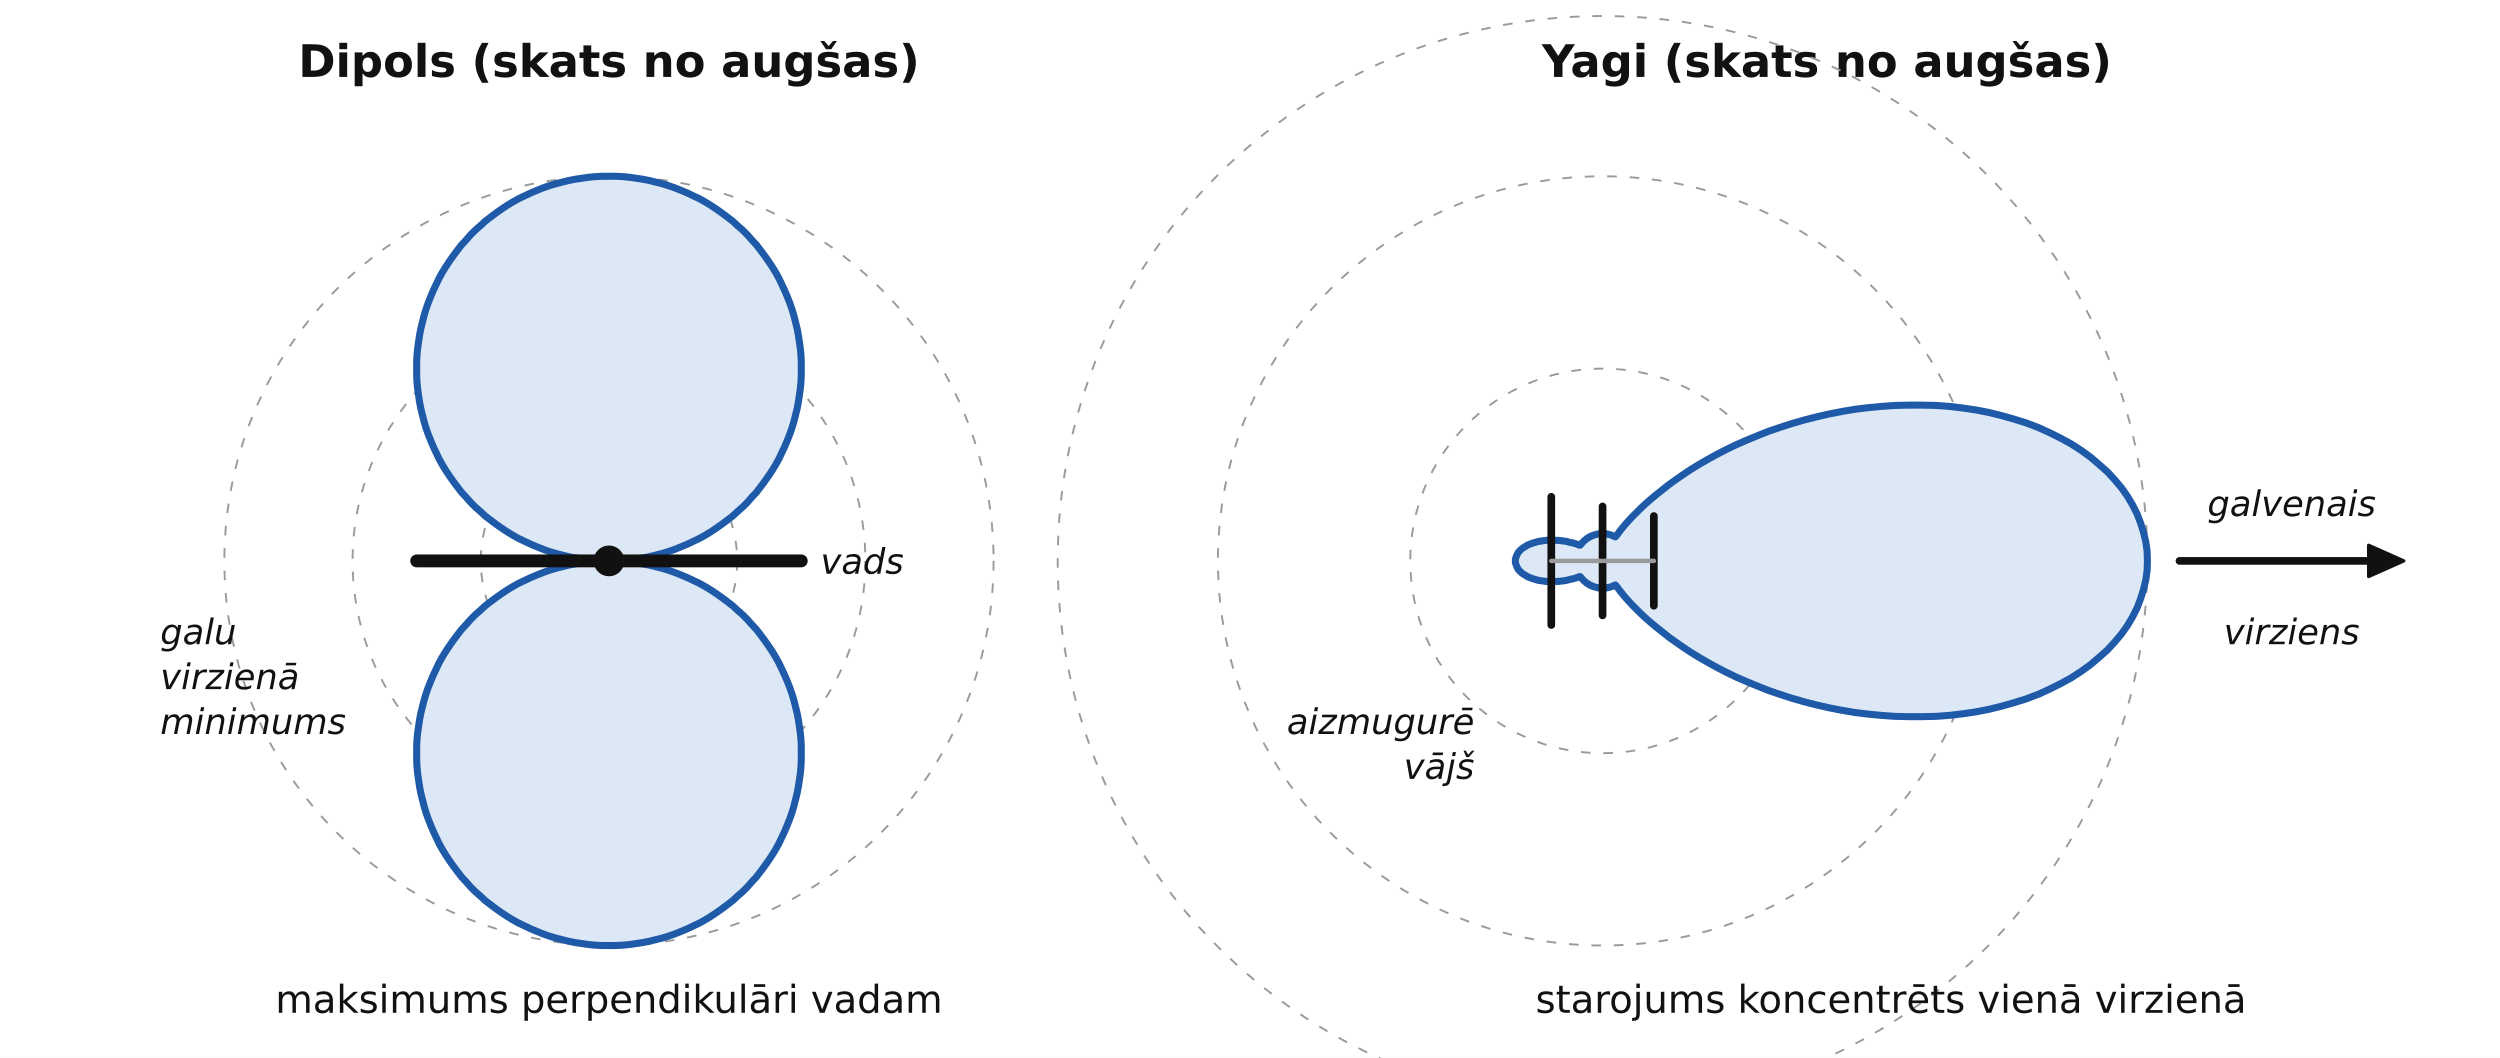
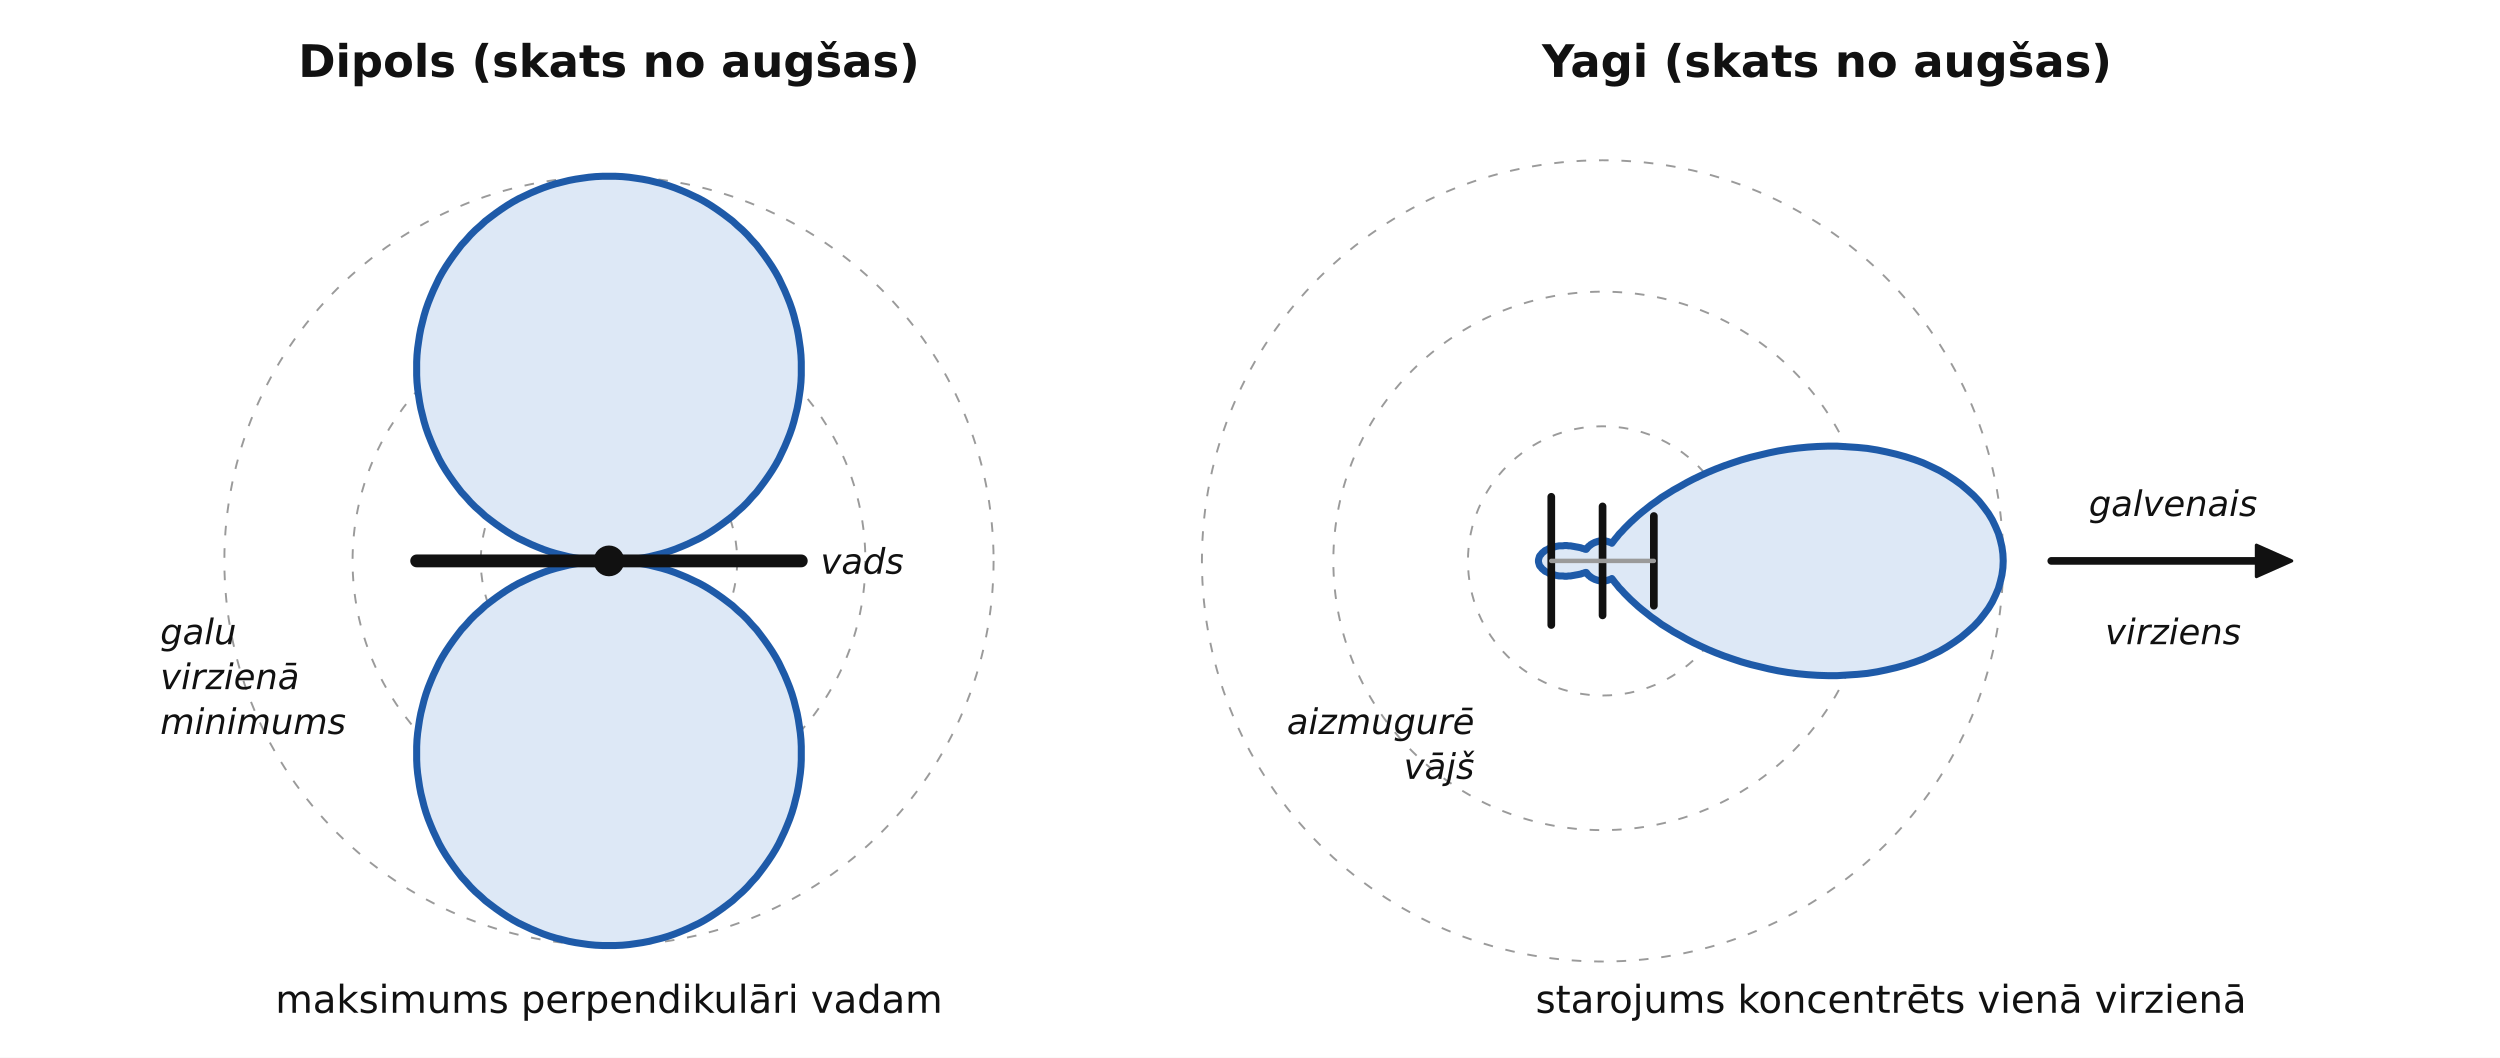
<svg xmlns="http://www.w3.org/2000/svg" viewBox="0 0 780 330" width="780" height="330" font-family="DejaVu Sans, Arial, Helvetica, sans-serif">
  <rect x="0" y="0" width="780" height="330" fill="white" />
  <text x="190.0" y="24.0" text-anchor="middle" font-size="14" fill="#111111" font-weight="bold">Dipols (skats no augšas)</text>
  <circle cx="190.0" cy="175.0" r="40.0" fill="none" stroke="#9a9a9a" stroke-width="0.6" stroke-dasharray="3 4" />
  <circle cx="190.0" cy="175.0" r="80.0" fill="none" stroke="#9a9a9a" stroke-width="0.6" stroke-dasharray="3 4" />
  <circle cx="190.0" cy="175.0" r="120.0" fill="none" stroke="#9a9a9a" stroke-width="0.6" stroke-dasharray="3 4" />
  <polygon points="190.0,175.0 192.1,175.0 194.2,174.9 196.3,174.7 198.4,174.4 200.4,174.1 202.5,173.7 204.5,173.2 206.5,172.7 208.5,172.1 210.5,171.4 212.5,170.6 214.4,169.8 216.3,168.9 218.2,168.0 220.0,167.0 221.8,165.9 223.6,164.7 225.3,163.5 226.9,162.3 228.6,161.0 230.1,159.6 231.7,158.2 233.2,156.7 234.6,155.1 236.0,153.6 237.3,151.9 238.5,150.3 239.7,148.6 240.9,146.8 242.0,145.0 243.0,143.2 243.9,141.3 244.8,139.4 245.6,137.5 246.4,135.5 247.1,133.5 247.7,131.5 248.2,129.5 248.7,127.5 249.1,125.4 249.4,123.4 249.7,121.3 249.9,119.2 250.0,117.1 250.0,115.0 250.0,112.9 249.9,110.8 249.7,108.7 249.4,106.6 249.1,104.6 248.7,102.5 248.2,100.5 247.7,98.5 247.1,96.5 246.4,94.5 245.6,92.5 244.8,90.6 243.9,88.7 243.0,86.8 242.0,85.0 240.9,83.2 239.7,81.4 238.5,79.7 237.3,78.1 236.0,76.4 234.6,74.9 233.2,73.3 231.7,71.8 230.1,70.4 228.6,69.0 226.9,67.7 225.3,66.5 223.6,65.3 221.8,64.1 220.0,63.0 218.2,62.0 216.3,61.1 214.4,60.2 212.5,59.4 210.5,58.6 208.5,57.9 206.5,57.3 204.5,56.8 202.5,56.3 200.4,55.9 198.4,55.6 196.3,55.3 194.2,55.1 192.1,55.0 190.0,55.0 187.9,55.0 185.8,55.1 183.7,55.3 181.6,55.6 179.6,55.9 177.5,56.3 175.5,56.8 173.5,57.3 171.5,57.9 169.5,58.6 167.5,59.4 165.6,60.2 163.7,61.1 161.8,62.0 160.0,63.0 158.2,64.1 156.4,65.3 154.7,66.5 153.1,67.7 151.4,69.0 149.9,70.4 148.3,71.8 146.8,73.3 145.4,74.9 144.0,76.4 142.7,78.1 141.5,79.7 140.3,81.4 139.1,83.2 138.0,85.0 137.0,86.8 136.1,88.7 135.2,90.6 134.4,92.5 133.6,94.5 132.9,96.5 132.3,98.5 131.8,100.5 131.3,102.5 130.9,104.6 130.6,106.6 130.3,108.7 130.1,110.8 130.0,112.9 130.0,115.0 130.0,117.1 130.1,119.2 130.3,121.3 130.6,123.4 130.9,125.4 131.3,127.5 131.8,129.5 132.3,131.5 132.9,133.5 133.6,135.5 134.4,137.5 135.2,139.4 136.1,141.3 137.0,143.2 138.0,145.0 139.1,146.8 140.3,148.6 141.5,150.3 142.7,151.9 144.0,153.6 145.4,155.1 146.8,156.7 148.3,158.2 149.9,159.6 151.4,161.0 153.1,162.3 154.7,163.5 156.4,164.7 158.2,165.9 160.0,167.0 161.8,168.0 163.7,168.9 165.6,169.8 167.5,170.6 169.5,171.4 171.5,172.1 173.5,172.7 175.5,173.2 177.5,173.7 179.6,174.1 181.6,174.4 183.7,174.7 185.8,174.9 187.9,175.0 190.0,175.0 187.9,175.0 185.8,175.1 183.7,175.3 181.6,175.6 179.6,175.9 177.5,176.3 175.5,176.8 173.5,177.3 171.5,177.9 169.5,178.6 167.5,179.4 165.6,180.2 163.7,181.1 161.8,182.0 160.0,183.0 158.2,184.1 156.4,185.3 154.7,186.5 153.1,187.7 151.4,189.0 149.9,190.4 148.3,191.8 146.8,193.3 145.4,194.9 144.0,196.4 142.7,198.1 141.5,199.7 140.3,201.4 139.1,203.2 138.0,205.0 137.0,206.8 136.1,208.7 135.2,210.6 134.4,212.5 133.6,214.5 132.9,216.5 132.3,218.5 131.8,220.5 131.3,222.5 130.9,224.6 130.6,226.6 130.3,228.7 130.1,230.8 130.0,232.9 130.0,235.0 130.0,237.1 130.1,239.2 130.3,241.3 130.6,243.4 130.9,245.4 131.3,247.5 131.8,249.5 132.3,251.5 132.9,253.5 133.6,255.5 134.4,257.5 135.2,259.4 136.1,261.3 137.0,263.2 138.0,265.0 139.1,266.8 140.3,268.6 141.5,270.3 142.7,271.9 144.0,273.6 145.4,275.1 146.8,276.7 148.3,278.2 149.9,279.6 151.4,281.0 153.1,282.3 154.7,283.5 156.4,284.7 158.2,285.9 160.0,287.0 161.8,288.0 163.7,288.9 165.6,289.8 167.5,290.6 169.5,291.4 171.5,292.1 173.5,292.7 175.5,293.2 177.5,293.7 179.6,294.1 181.6,294.4 183.7,294.7 185.8,294.9 187.9,295.0 190.0,295.0 192.1,295.0 194.2,294.9 196.3,294.7 198.4,294.4 200.4,294.1 202.5,293.7 204.5,293.2 206.5,292.7 208.5,292.1 210.5,291.4 212.5,290.6 214.4,289.8 216.3,288.9 218.2,288.0 220.0,287.0 221.8,285.9 223.6,284.7 225.3,283.5 226.9,282.3 228.6,281.0 230.1,279.6 231.7,278.2 233.2,276.7 234.6,275.1 236.0,273.6 237.3,271.9 238.5,270.3 239.7,268.6 240.9,266.8 242.0,265.0 243.0,263.2 243.9,261.3 244.8,259.4 245.6,257.5 246.4,255.5 247.1,253.5 247.7,251.5 248.2,249.5 248.7,247.5 249.1,245.4 249.4,243.4 249.7,241.3 249.9,239.2 250.0,237.1 250.0,235.0 250.0,232.9 249.9,230.8 249.7,228.7 249.4,226.6 249.1,224.6 248.7,222.5 248.2,220.5 247.7,218.5 247.1,216.5 246.4,214.5 245.6,212.5 244.8,210.6 243.9,208.7 243.0,206.8 242.0,205.0 240.9,203.2 239.7,201.4 238.5,199.7 237.3,198.1 236.0,196.4 234.6,194.9 233.2,193.3 231.7,191.8 230.1,190.4 228.6,189.0 226.9,187.7 225.3,186.5 223.6,185.3 221.8,184.1 220.0,183.0 218.2,182.0 216.3,181.1 214.4,180.2 212.5,179.4 210.5,178.6 208.5,177.9 206.5,177.3 204.5,176.8 202.5,176.3 200.4,175.9 198.4,175.6 196.3,175.3 194.2,175.1 192.1,175.0 190.0,175.0" fill="#dde8f6" stroke="#1e5aa8" stroke-width="2.2" stroke-linejoin="round" stroke-linecap="round" />
  <line x1="130.0" y1="175.0" x2="250.0" y2="175.0" stroke="#111111" stroke-width="4" stroke-linecap="round" />
  <circle cx="190.0" cy="175.0" r="4.0" fill="#111111" stroke="#111111" stroke-width="1.6" />
  <text x="256.0" y="179.0" text-anchor="start" font-size="11" fill="#111111" font-style="italic">vads</text>
  <text x="190.0" y="316.0" text-anchor="middle" font-size="12" fill="#111111">maksimums perpendikulāri vadam</text>
  <text x="50.0" y="201.0" text-anchor="start" font-size="11" fill="#111111" font-style="italic">galu</text>
  <text x="50.0" y="215.0" text-anchor="start" font-size="11" fill="#111111" font-style="italic">virzienā</text>
  <text x="50.0" y="229.0" text-anchor="start" font-size="11" fill="#111111" font-style="italic">minimums</text>
  <text x="570.0" y="24.0" text-anchor="middle" font-size="14" fill="#111111" font-weight="bold">Yagi (skats no augšas)</text>
-   <circle cx="500.0" cy="175.0" r="60.0" fill="none" stroke="#9a9a9a" stroke-width="0.6" stroke-dasharray="3 4" />
-   <circle cx="500.0" cy="175.0" r="120.0" fill="none" stroke="#9a9a9a" stroke-width="0.6" stroke-dasharray="3 4" />
-   <circle cx="500.0" cy="175.0" r="170.0" fill="none" stroke="#9a9a9a" stroke-width="0.6" stroke-dasharray="3 4" />
-   <polygon points="670.0,175.0 669.9,172.0 669.5,169.1 668.8,166.2 667.9,163.3 666.8,160.4 665.4,157.6 663.8,154.9 661.9,152.2 659.8,149.7 657.5,147.2 654.9,144.9 652.2,142.6 649.3,140.5 646.2,138.5 642.9,136.7 639.5,135.0 636.0,133.4 632.3,132.0 628.5,130.8 624.6,129.7 620.6,128.7 616.5,127.9 612.4,127.3 608.2,126.8 604.0,126.5 599.7,126.4 595.5,126.4 591.2,126.5 587.0,126.8 582.8,127.2 578.7,127.7 574.6,128.4 570.5,129.2 566.6,130.1 562.7,131.1 558.9,132.2 555.2,133.4 551.7,134.6 548.2,136.0 544.8,137.4 541.6,138.8 538.5,140.3 535.6,141.8 532.7,143.4 530.1,144.9 527.5,146.5 525.1,148.1 522.8,149.7 520.7,151.2 518.7,152.8 516.8,154.3 515.0,155.8 513.4,157.2 511.9,158.6 510.6,159.9 509.3,161.2 508.1,162.5 507.1,163.6 506.2,164.7 505.3,165.8 504.6,166.8 504.0,167.5 503.9,167.4 503.7,167.4 503.6,167.3 503.5,167.2 503.3,167.2 503.2,167.1 503.0,167.1 502.9,167.0 502.8,167.0 502.6,166.9 502.5,166.9 502.3,166.8 502.2,166.8 502.1,166.8 501.9,166.7 501.8,166.7 501.6,166.7 501.5,166.6 501.3,166.6 501.2,166.6 501.0,166.6 500.9,166.5 500.7,166.5 500.6,166.5 500.4,166.5 500.3,166.5 500.1,166.5 500.0,166.5 499.9,166.5 499.7,166.5 499.6,166.5 499.4,166.5 499.3,166.5 499.1,166.5 499.0,166.6 498.8,166.6 498.7,166.6 498.5,166.6 498.4,166.7 498.2,166.7 498.1,166.7 497.9,166.8 497.8,166.8 497.7,166.8 497.5,166.9 497.4,166.9 497.2,167.0 497.1,167.0 497.0,167.1 496.8,167.1 496.7,167.2 496.5,167.2 496.4,167.3 496.3,167.4 496.1,167.4 496.0,167.5 495.9,167.6 495.8,167.6 495.6,167.7 495.5,167.8 495.4,167.9 495.2,168.0 495.1,168.0 495.0,168.1 494.9,168.2 494.8,168.3 494.7,168.4 494.5,168.5 494.4,168.6 494.3,168.7 494.2,168.8 494.1,168.9 494.0,169.0 493.9,169.1 493.8,169.2 493.7,169.3 493.6,169.4 493.5,169.5 493.4,169.7 493.3,169.8 493.2,169.9 493.1,170.0 493.0,170.1 492.7,170.1 492.1,169.8 491.4,169.6 490.8,169.4 490.1,169.3 489.4,169.1 488.6,168.9 487.9,168.8 487.1,168.7 486.3,168.6 485.6,168.6 484.8,168.5 484.0,168.5 483.2,168.5 482.4,168.6 481.6,168.7 480.9,168.8 480.1,168.9 479.4,169.1 478.7,169.3 478.0,169.5 477.3,169.8 476.7,170.0 476.1,170.4 475.6,170.7 475.1,171.0 474.6,171.4 474.2,171.8 473.8,172.2 473.5,172.7 473.3,173.1 473.1,173.6 472.9,174.1 472.8,174.5 472.8,175.0 472.8,175.5 472.9,175.9 473.1,176.4 473.3,176.9 473.5,177.3 473.8,177.8 474.2,178.2 474.6,178.6 475.1,179.0 475.6,179.3 476.1,179.6 476.7,180.0 477.3,180.2 478.0,180.5 478.7,180.7 479.4,180.9 480.1,181.1 480.9,181.2 481.6,181.3 482.4,181.4 483.2,181.5 484.0,181.5 484.8,181.5 485.6,181.4 486.3,181.4 487.1,181.3 487.9,181.2 488.6,181.1 489.4,180.9 490.1,180.7 490.8,180.6 491.4,180.4 492.1,180.2 492.7,179.9 493.0,179.9 493.1,180.0 493.2,180.1 493.3,180.2 493.4,180.3 493.5,180.5 493.6,180.6 493.7,180.7 493.8,180.8 493.9,180.9 494.0,181.0 494.1,181.1 494.2,181.2 494.3,181.3 494.4,181.4 494.5,181.5 494.7,181.6 494.8,181.7 494.9,181.8 495.0,181.9 495.1,182.0 495.2,182.0 495.4,182.1 495.5,182.2 495.6,182.3 495.8,182.4 495.9,182.4 496.0,182.5 496.1,182.6 496.3,182.6 496.4,182.7 496.5,182.8 496.7,182.8 496.8,182.9 497.0,182.9 497.1,183.0 497.2,183.0 497.4,183.1 497.5,183.1 497.7,183.2 497.8,183.2 497.9,183.2 498.1,183.3 498.2,183.3 498.4,183.3 498.5,183.4 498.7,183.4 498.8,183.4 499.0,183.4 499.1,183.5 499.3,183.5 499.4,183.5 499.6,183.5 499.7,183.5 499.9,183.5 500.0,183.5 500.1,183.5 500.3,183.5 500.4,183.5 500.6,183.5 500.7,183.5 500.9,183.5 501.0,183.4 501.2,183.4 501.3,183.4 501.5,183.4 501.6,183.3 501.8,183.3 501.9,183.3 502.1,183.2 502.2,183.2 502.3,183.2 502.5,183.1 502.6,183.1 502.8,183.0 502.9,183.0 503.0,182.9 503.2,182.9 503.3,182.8 503.5,182.8 503.6,182.7 503.7,182.6 503.9,182.6 504.0,182.5 504.6,183.2 505.3,184.2 506.2,185.3 507.1,186.4 508.1,187.5 509.3,188.8 510.6,190.1 511.9,191.4 513.4,192.8 515.0,194.2 516.8,195.7 518.7,197.2 520.7,198.8 522.8,200.3 525.1,201.9 527.5,203.5 530.1,205.1 532.7,206.6 535.6,208.2 538.5,209.7 541.6,211.2 544.8,212.6 548.2,214.0 551.7,215.4 555.2,216.6 558.9,217.8 562.7,218.9 566.6,219.9 570.5,220.8 574.6,221.6 578.7,222.3 582.8,222.8 587.0,223.2 591.2,223.5 595.5,223.6 599.7,223.6 604.0,223.5 608.2,223.2 612.4,222.7 616.5,222.1 620.6,221.3 624.6,220.3 628.5,219.2 632.3,218.0 636.0,216.6 639.5,215.0 642.9,213.3 646.2,211.5 649.3,209.5 652.2,207.4 654.9,205.1 657.5,202.8 659.8,200.3 661.9,197.8 663.8,195.1 665.4,192.4 666.8,189.6 667.9,186.7 668.8,183.8 669.5,180.9 669.9,178.0 670.0,175.0" fill="#dde8f6" stroke="#1e5aa8" stroke-width="2.2" stroke-linejoin="round" stroke-linecap="round" />
+   <circle cx="500.0" cy="175.0" r="42.0" fill="none" stroke="#9a9a9a" stroke-width="0.6" stroke-dasharray="3 4" />
+   <circle cx="500.0" cy="175.0" r="84.0" fill="none" stroke="#9a9a9a" stroke-width="0.6" stroke-dasharray="3 4" />
+   <circle cx="500.0" cy="175.0" r="125.0" fill="none" stroke="#9a9a9a" stroke-width="0.6" stroke-dasharray="3 4" />
+   <polygon points="625.0,175.0 624.9,172.8 624.6,170.6 624.1,168.5 623.5,166.4 622.6,164.3 621.6,162.2 620.4,160.2 619.0,158.3 617.5,156.4 615.8,154.6 613.9,152.9 611.9,151.2 609.8,149.7 607.5,148.2 605.1,146.8 602.6,145.6 600.0,144.4 597.3,143.4 594.5,142.5 591.6,141.7 588.6,141.0 585.7,140.4 582.6,139.9 579.5,139.6 576.4,139.4 573.3,139.2 570.2,139.2 567.1,139.3 564.0,139.5 560.9,139.8 557.8,140.2 554.8,140.7 551.9,141.3 549.0,142.0 546.1,142.7 543.3,143.5 540.6,144.4 538.0,145.3 535.4,146.3 533.0,147.3 530.6,148.4 528.3,149.5 526.2,150.6 524.1,151.8 522.1,152.9 520.2,154.1 518.4,155.2 516.8,156.4 515.2,157.5 513.7,158.7 512.3,159.8 511.1,160.8 509.9,161.9 508.8,162.9 507.8,163.9 506.8,164.9 506.0,165.8 505.2,166.6 504.5,167.5 503.9,168.2 503.3,169.0 502.9,169.5 502.8,169.4 502.7,169.4 502.6,169.3 502.5,169.3 502.4,169.2 502.3,169.2 502.2,169.2 502.1,169.1 502.0,169.1 501.9,169.1 501.8,169.0 501.7,169.0 501.6,169.0 501.5,168.9 501.4,168.9 501.3,168.9 501.2,168.9 501.1,168.8 501.0,168.8 500.9,168.8 500.8,168.8 500.7,168.8 500.5,168.8 500.4,168.8 500.3,168.8 500.2,168.8 500.1,168.8 500.0,168.8 499.9,168.8 499.8,168.8 499.7,168.8 499.6,168.8 499.5,168.8 499.3,168.8 499.2,168.8 499.1,168.8 499.0,168.8 498.9,168.8 498.8,168.9 498.7,168.9 498.6,168.9 498.5,168.9 498.4,169.0 498.3,169.0 498.2,169.0 498.1,169.1 498.0,169.1 497.9,169.1 497.8,169.2 497.7,169.2 497.6,169.2 497.5,169.3 497.4,169.3 497.3,169.4 497.2,169.4 497.1,169.5 497.0,169.5 496.9,169.6 496.8,169.6 496.7,169.7 496.6,169.8 496.5,169.8 496.4,169.9 496.3,169.9 496.2,170.0 496.2,170.1 496.1,170.1 496.0,170.2 495.9,170.3 495.8,170.4 495.7,170.4 495.7,170.5 495.6,170.6 495.5,170.7 495.4,170.7 495.4,170.8 495.3,170.9 495.2,171.0 495.1,171.1 495.1,171.2 495.0,171.2 494.9,171.3 494.9,171.4 494.6,171.4 494.2,171.2 493.7,171.1 493.2,170.9 492.7,170.8 492.2,170.7 491.6,170.6 491.1,170.5 490.5,170.4 490.0,170.3 489.4,170.3 488.8,170.2 488.2,170.2 487.6,170.3 487.1,170.3 486.5,170.3 485.9,170.4 485.4,170.5 484.8,170.7 484.3,170.8 483.8,171.0 483.3,171.1 482.9,171.4 482.4,171.6 482.0,171.8 481.7,172.1 481.3,172.4 481.0,172.7 480.8,173.0 480.5,173.3 480.3,173.6 480.2,174.0 480.1,174.3 480.0,174.7 480.0,175.0 480.0,175.3 480.1,175.7 480.2,176.0 480.3,176.4 480.5,176.7 480.8,177.0 481.0,177.3 481.3,177.6 481.7,177.9 482.0,178.2 482.4,178.4 482.9,178.6 483.3,178.9 483.8,179.0 484.3,179.2 484.8,179.3 485.4,179.5 485.9,179.6 486.5,179.7 487.1,179.7 487.6,179.7 488.2,179.8 488.8,179.8 489.4,179.7 490.0,179.7 490.5,179.6 491.1,179.5 491.6,179.4 492.2,179.3 492.7,179.2 493.2,179.1 493.7,178.9 494.2,178.8 494.6,178.6 494.9,178.6 494.9,178.7 495.0,178.8 495.1,178.8 495.1,178.9 495.2,179.0 495.3,179.1 495.4,179.2 495.4,179.3 495.5,179.3 495.6,179.4 495.7,179.5 495.7,179.6 495.8,179.6 495.9,179.7 496.0,179.8 496.1,179.9 496.2,179.9 496.2,180.0 496.3,180.1 496.4,180.1 496.5,180.2 496.6,180.2 496.7,180.3 496.8,180.4 496.9,180.4 497.0,180.5 497.1,180.5 497.2,180.6 497.3,180.6 497.4,180.7 497.5,180.7 497.6,180.8 497.7,180.8 497.8,180.8 497.9,180.9 498.0,180.9 498.1,180.9 498.2,181.0 498.3,181.0 498.4,181.0 498.5,181.1 498.6,181.1 498.7,181.1 498.8,181.1 498.9,181.2 499.0,181.2 499.1,181.2 499.2,181.2 499.3,181.2 499.5,181.2 499.6,181.2 499.7,181.2 499.8,181.2 499.9,181.2 500.0,181.2 500.1,181.2 500.2,181.2 500.3,181.2 500.4,181.2 500.5,181.2 500.7,181.2 500.8,181.2 500.9,181.2 501.0,181.2 501.1,181.2 501.2,181.1 501.3,181.1 501.4,181.1 501.5,181.1 501.6,181.0 501.7,181.0 501.8,181.0 501.9,180.9 502.0,180.9 502.1,180.9 502.2,180.8 502.3,180.8 502.4,180.8 502.5,180.7 502.6,180.7 502.7,180.6 502.8,180.6 502.9,180.5 503.3,181.0 503.9,181.8 504.5,182.5 505.2,183.4 506.0,184.2 506.8,185.1 507.8,186.1 508.8,187.1 509.9,188.1 511.1,189.2 512.3,190.2 513.7,191.3 515.2,192.5 516.8,193.6 518.4,194.8 520.2,195.9 522.1,197.1 524.1,198.2 526.2,199.4 528.3,200.5 530.6,201.6 533.0,202.7 535.4,203.7 538.0,204.7 540.6,205.6 543.3,206.5 546.1,207.3 549.0,208.0 551.9,208.7 554.8,209.3 557.8,209.8 560.9,210.2 564.0,210.5 567.1,210.7 570.2,210.8 573.3,210.8 576.4,210.6 579.5,210.4 582.6,210.1 585.7,209.6 588.6,209.0 591.6,208.3 594.5,207.5 597.3,206.6 600.0,205.6 602.6,204.4 605.1,203.2 607.5,201.8 609.8,200.3 611.9,198.8 613.9,197.1 615.8,195.4 617.5,193.6 619.0,191.7 620.4,189.8 621.6,187.8 622.6,185.7 623.5,183.6 624.1,181.5 624.6,179.4 624.9,177.2 625.0,175.0" fill="#dde8f6" stroke="#1e5aa8" stroke-width="2.2" stroke-linejoin="round" stroke-linecap="round" />
  <line x1="484.0" y1="155.0" x2="484.0" y2="195.0" stroke="#111111" stroke-width="2.4" stroke-linecap="round" />
  <line x1="500.0" y1="158.0" x2="500.0" y2="192.0" stroke="#111111" stroke-width="2.4" stroke-linecap="round" />
  <line x1="516.0" y1="161.0" x2="516.0" y2="189.0" stroke="#111111" stroke-width="2.4" stroke-linecap="round" />
  <line x1="484.0" y1="175.0" x2="516.0" y2="175.0" stroke="#9a9a9a" stroke-width="1.4" stroke-linecap="round" />
-   <line x1="680.0" y1="175.0" x2="742.8" y2="175.0" stroke="#111111" stroke-width="2.4" stroke-linecap="round" />
-   <polygon points="750.0,175.0 739.0,179.9 739.0,170.1" fill="#111111" stroke="#111111" stroke-width="1" stroke-linejoin="round" stroke-linecap="round" />
-   <text x="715.0" y="161.0" text-anchor="middle" font-size="11" fill="#111111" font-style="italic">galvenais</text>
-   <text x="715.0" y="201.0" text-anchor="middle" font-size="11" fill="#111111" font-style="italic">virziens</text>
+   <line x1="640.0" y1="175.0" x2="707.8" y2="175.0" stroke="#111111" stroke-width="2.4" stroke-linecap="round" />
+   <polygon points="715.0,175.0 704.0,179.9 704.0,170.1" fill="#111111" stroke="#111111" stroke-width="1" stroke-linejoin="round" stroke-linecap="round" />
+   <text x="678.0" y="161.0" text-anchor="middle" font-size="11" fill="#111111" font-style="italic">galvenais</text>
+   <text x="678.0" y="201.0" text-anchor="middle" font-size="11" fill="#111111" font-style="italic">virziens</text>
  <text x="460.0" y="229.0" text-anchor="end" font-size="11" fill="#111111" font-style="italic">aizmugurē</text>
  <text x="460.0" y="243.0" text-anchor="end" font-size="11" fill="#111111" font-style="italic">vājš</text>
  <text x="590.0" y="316.0" text-anchor="middle" font-size="12" fill="#111111">starojums koncentrēts vienā virzienā</text>
</svg>
